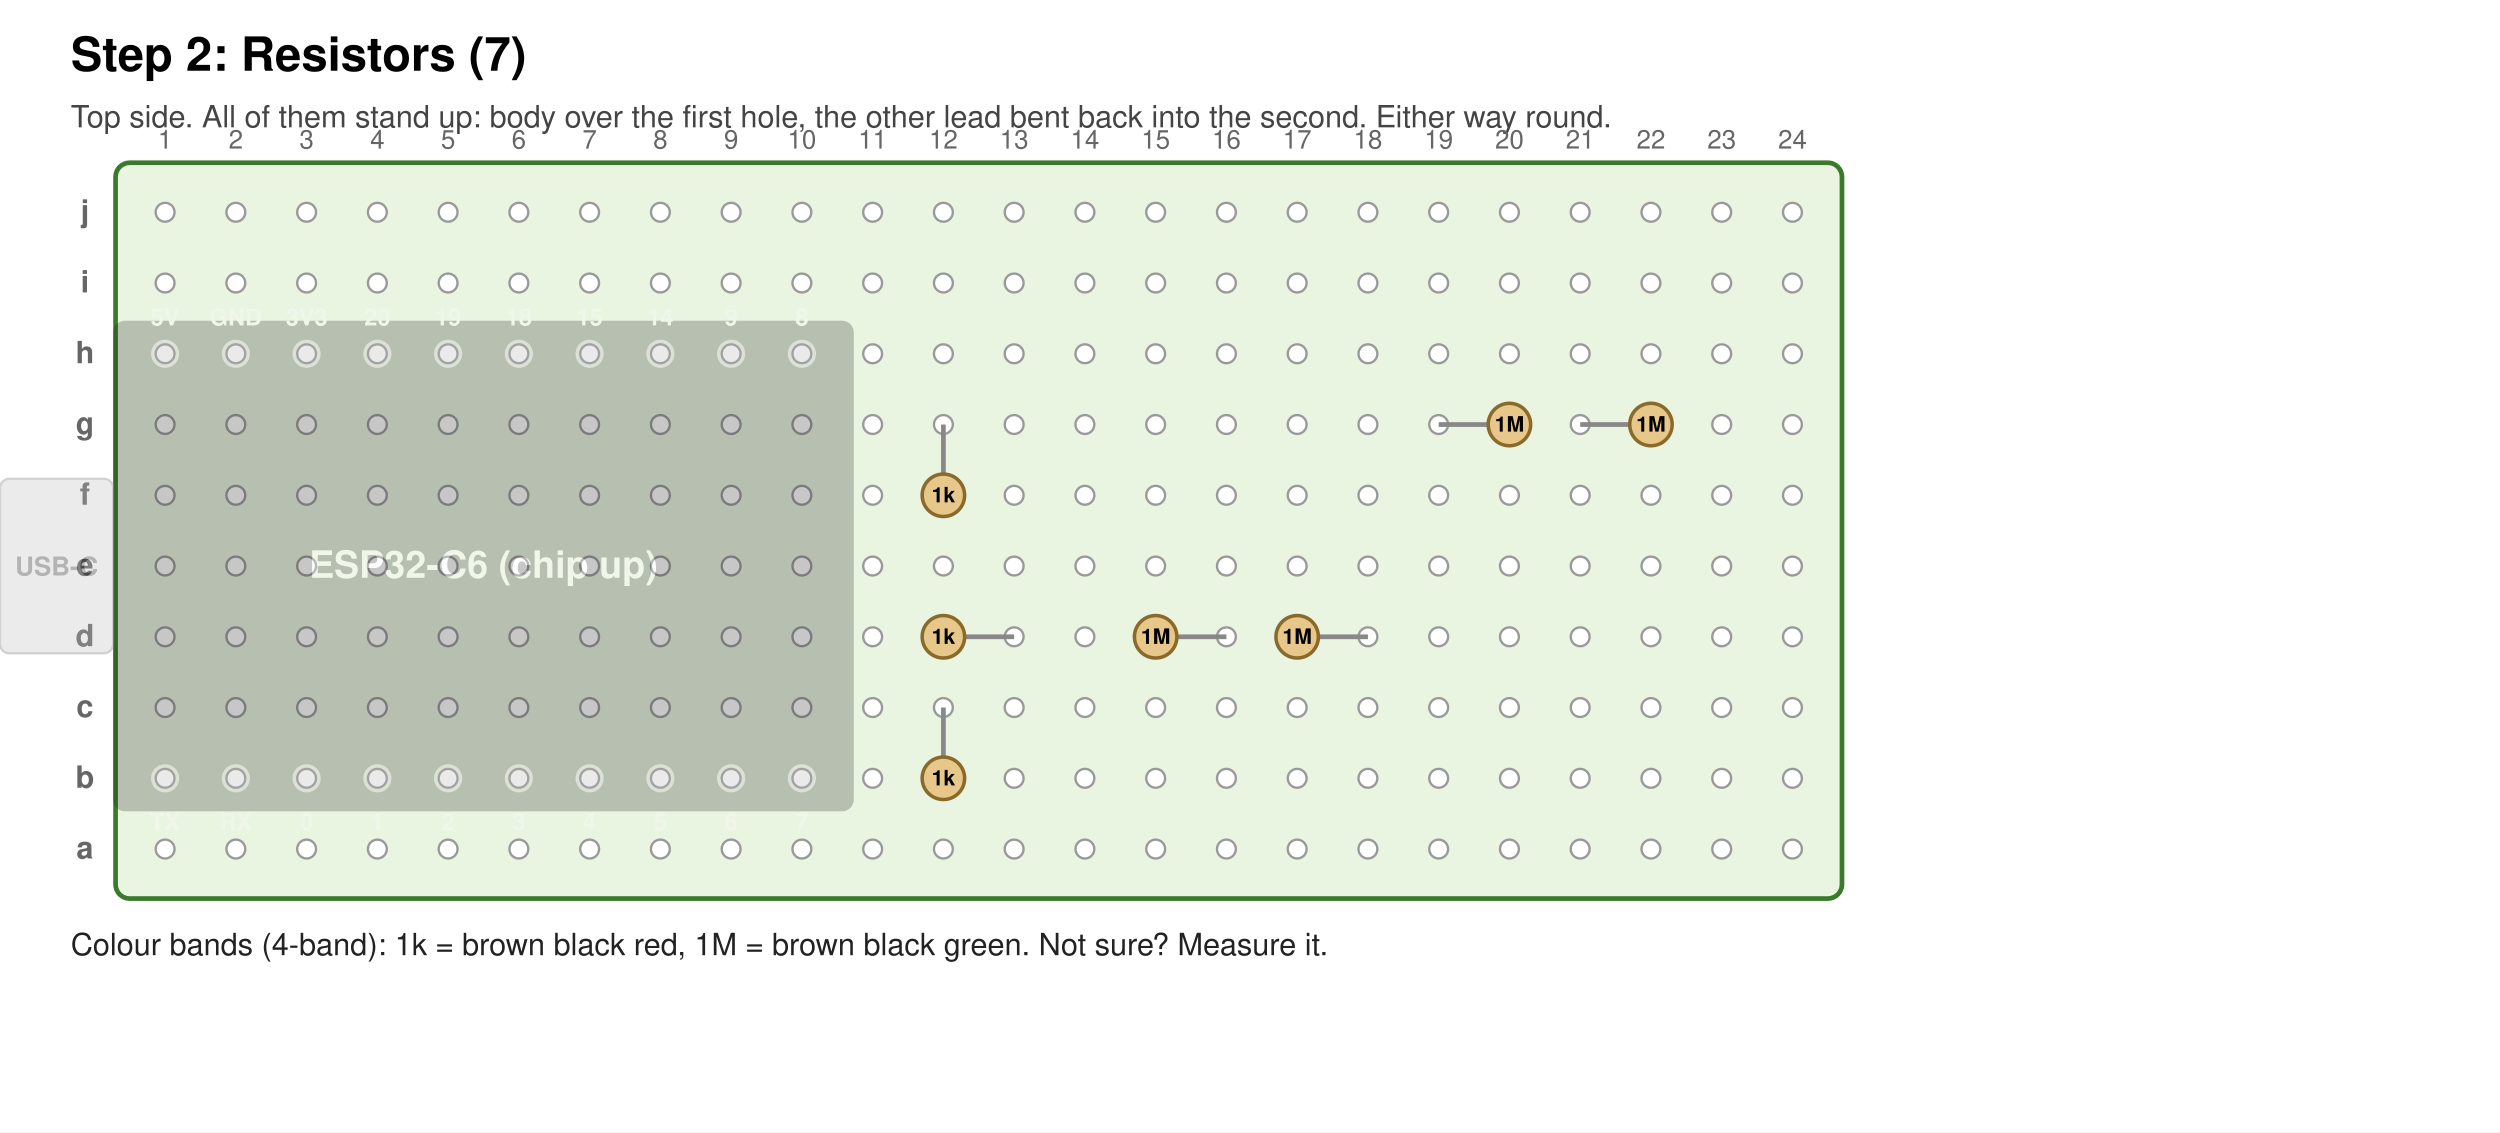
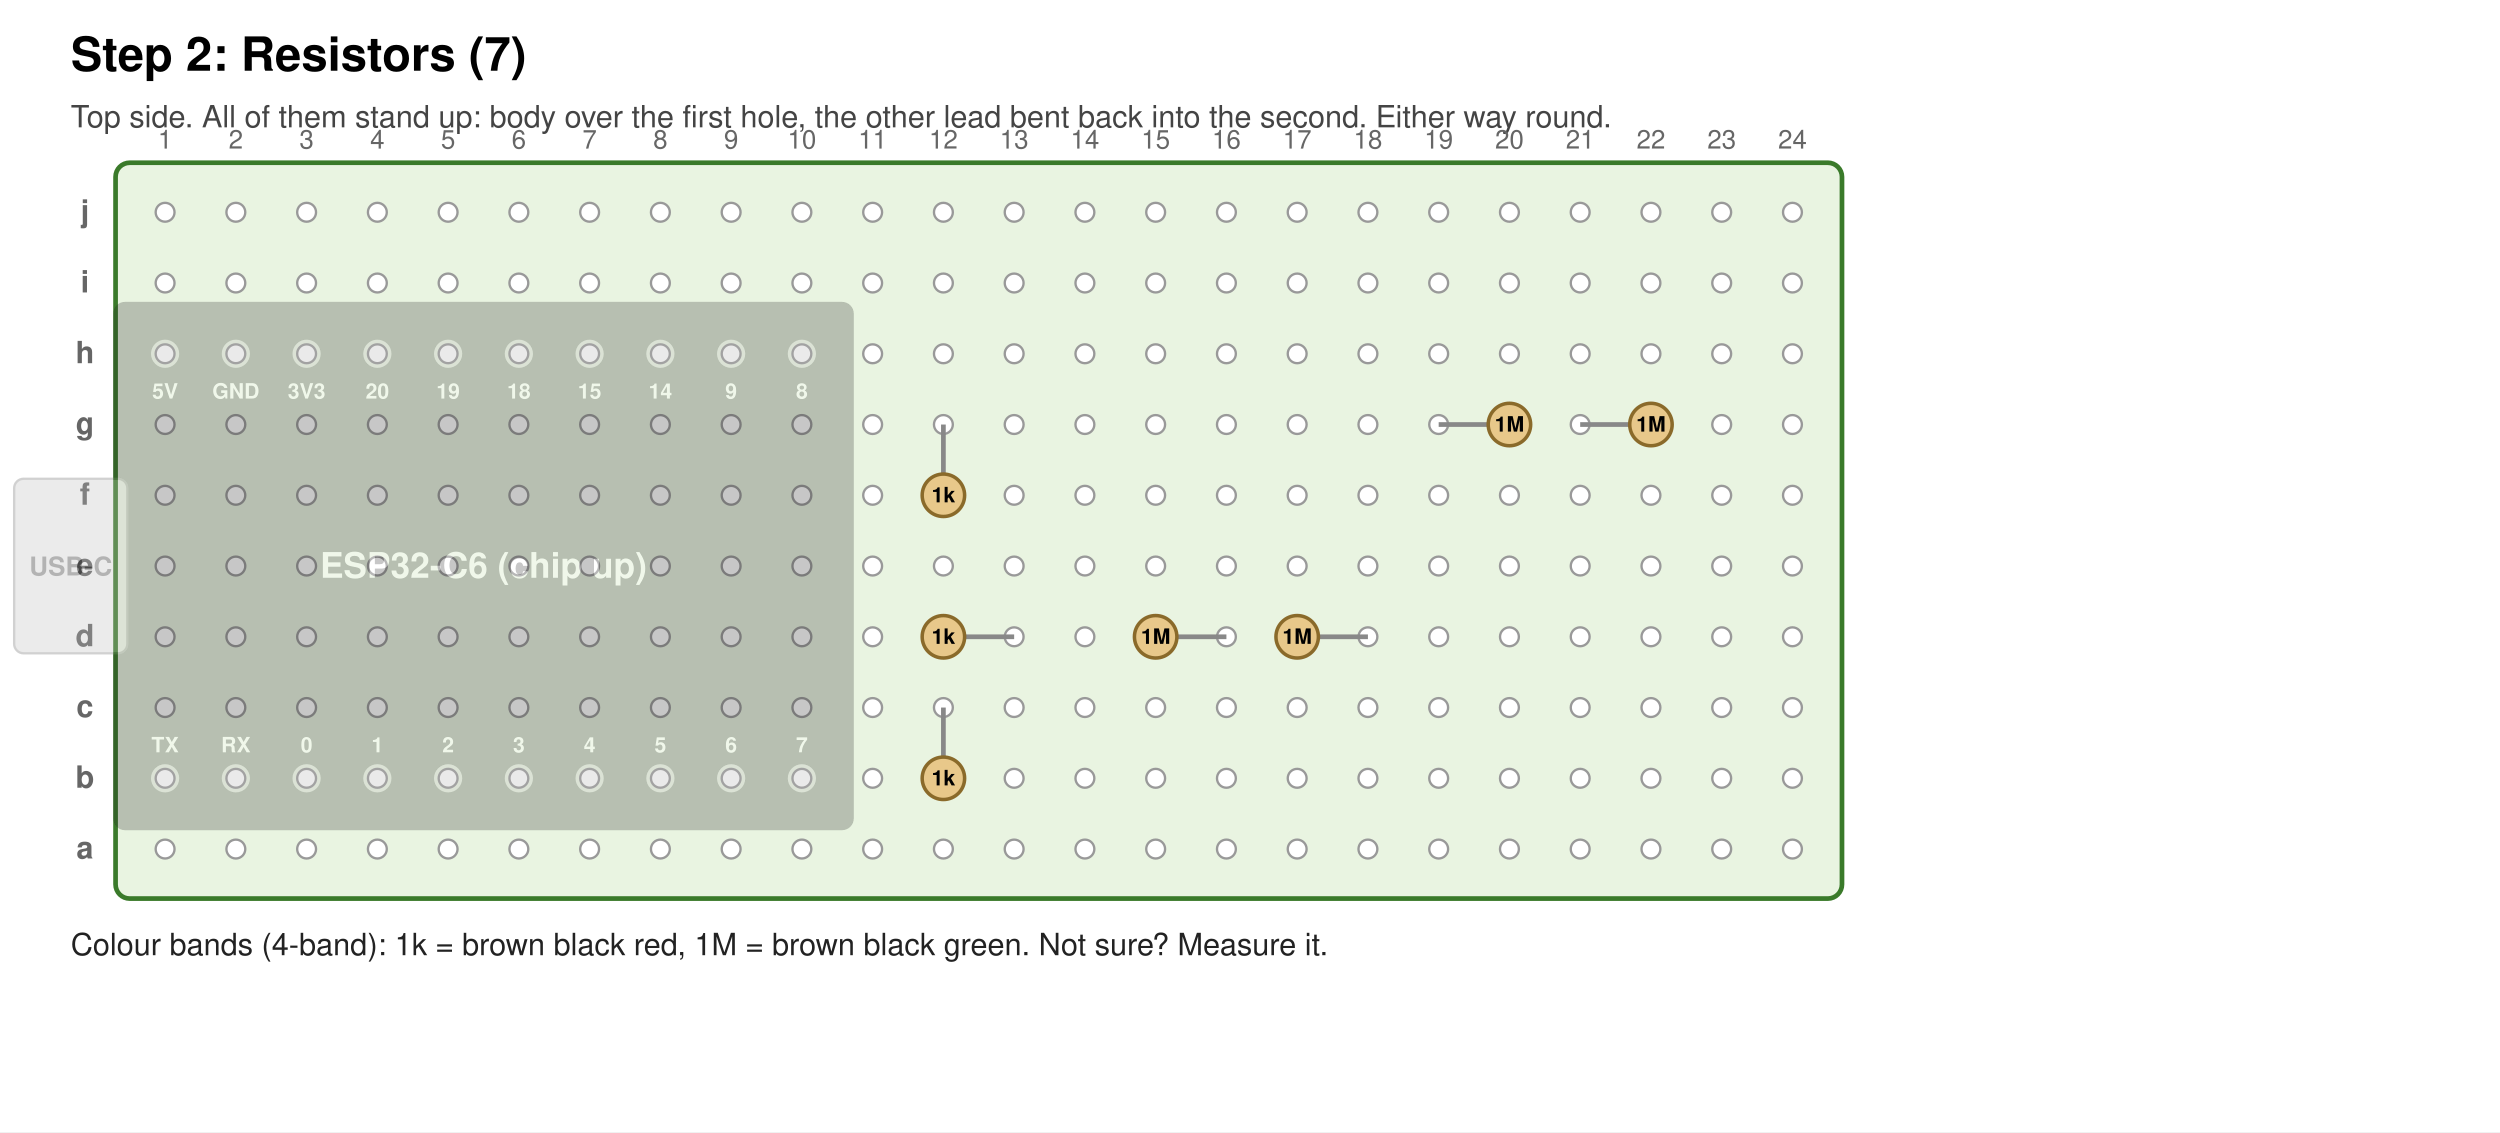
<svg xmlns="http://www.w3.org/2000/svg" width="1060" height="480" font-family="Helvetica,Arial">
  <defs>
    <filter id="mute">
      <feColorMatrix type="saturate" values="0" />
    </filter>
  </defs>
  <rect width="100%" height="100%" fill="#ffffff" />
  <text x="30" y="30" font-size="20" font-weight="bold">Step 2: Resistors (7)</text>
  <text x="30" y="54" font-size="13" fill="#444">Top side. All of them stand up: body over the first hole, the other lead bent back into the second. Either way round.</text>
  <rect x="49" y="69" width="732" height="312" rx="6" fill="#e9f4e1" stroke="#3a7a2a" stroke-width="2" />
  <text x="70" y="63" font-size="11" fill="#666" text-anchor="middle">1</text>
  <text x="100" y="63" font-size="11" fill="#666" text-anchor="middle">2</text>
  <text x="130" y="63" font-size="11" fill="#666" text-anchor="middle">3</text>
  <text x="160" y="63" font-size="11" fill="#666" text-anchor="middle">4</text>
  <text x="190" y="63" font-size="11" fill="#666" text-anchor="middle">5</text>
  <text x="220" y="63" font-size="11" fill="#666" text-anchor="middle">6</text>
  <text x="250" y="63" font-size="11" fill="#666" text-anchor="middle">7</text>
  <text x="280" y="63" font-size="11" fill="#666" text-anchor="middle">8</text>
  <text x="310" y="63" font-size="11" fill="#666" text-anchor="middle">9</text>
  <text x="340" y="63" font-size="11" fill="#666" text-anchor="middle">10</text>
  <text x="370" y="63" font-size="11" fill="#666" text-anchor="middle">11</text>
  <text x="400" y="63" font-size="11" fill="#666" text-anchor="middle">12</text>
  <text x="430" y="63" font-size="11" fill="#666" text-anchor="middle">13</text>
  <text x="460" y="63" font-size="11" fill="#666" text-anchor="middle">14</text>
  <text x="490" y="63" font-size="11" fill="#666" text-anchor="middle">15</text>
  <text x="520" y="63" font-size="11" fill="#666" text-anchor="middle">16</text>
  <text x="550" y="63" font-size="11" fill="#666" text-anchor="middle">17</text>
  <text x="580" y="63" font-size="11" fill="#666" text-anchor="middle">18</text>
  <text x="610" y="63" font-size="11" fill="#666" text-anchor="middle">19</text>
  <text x="640" y="63" font-size="11" fill="#666" text-anchor="middle">20</text>
  <text x="670" y="63" font-size="11" fill="#666" text-anchor="middle">21</text>
  <text x="700" y="63" font-size="11" fill="#666" text-anchor="middle">22</text>
  <text x="730" y="63" font-size="11" fill="#666" text-anchor="middle">23</text>
  <text x="760" y="63" font-size="11" fill="#666" text-anchor="middle">24</text>
  <text x="36" y="364" font-size="13" font-weight="bold" fill="#666" text-anchor="middle">a</text>
  <text x="36" y="334" font-size="13" font-weight="bold" fill="#666" text-anchor="middle">b</text>
  <text x="36" y="304" font-size="13" font-weight="bold" fill="#666" text-anchor="middle">c</text>
  <text x="36" y="274" font-size="13" font-weight="bold" fill="#666" text-anchor="middle">d</text>
  <text x="36" y="244" font-size="13" font-weight="bold" fill="#666" text-anchor="middle">e</text>
  <text x="36" y="214" font-size="13" font-weight="bold" fill="#666" text-anchor="middle">f</text>
  <text x="36" y="184" font-size="13" font-weight="bold" fill="#666" text-anchor="middle">g</text>
  <text x="36" y="154" font-size="13" font-weight="bold" fill="#666" text-anchor="middle">h</text>
  <text x="36" y="124" font-size="13" font-weight="bold" fill="#666" text-anchor="middle">i</text>
  <text x="36" y="94" font-size="13" font-weight="bold" fill="#666" text-anchor="middle">j</text>
  <circle cx="70" cy="360" r="4" fill="#fff" stroke="#999" />
  <circle cx="70" cy="330" r="4" fill="#fff" stroke="#999" />
  <circle cx="70" cy="300" r="4" fill="#fff" stroke="#999" />
  <circle cx="70" cy="270" r="4" fill="#fff" stroke="#999" />
  <circle cx="70" cy="240" r="4" fill="#fff" stroke="#999" />
  <circle cx="70" cy="210" r="4" fill="#fff" stroke="#999" />
  <circle cx="70" cy="180" r="4" fill="#fff" stroke="#999" />
  <circle cx="70" cy="150" r="4" fill="#fff" stroke="#999" />
  <circle cx="70" cy="120" r="4" fill="#fff" stroke="#999" />
  <circle cx="70" cy="90" r="4" fill="#fff" stroke="#999" />
  <circle cx="100" cy="360" r="4" fill="#fff" stroke="#999" />
  <circle cx="100" cy="330" r="4" fill="#fff" stroke="#999" />
  <circle cx="100" cy="300" r="4" fill="#fff" stroke="#999" />
  <circle cx="100" cy="270" r="4" fill="#fff" stroke="#999" />
  <circle cx="100" cy="240" r="4" fill="#fff" stroke="#999" />
  <circle cx="100" cy="210" r="4" fill="#fff" stroke="#999" />
  <circle cx="100" cy="180" r="4" fill="#fff" stroke="#999" />
  <circle cx="100" cy="150" r="4" fill="#fff" stroke="#999" />
  <circle cx="100" cy="120" r="4" fill="#fff" stroke="#999" />
  <circle cx="100" cy="90" r="4" fill="#fff" stroke="#999" />
  <circle cx="130" cy="360" r="4" fill="#fff" stroke="#999" />
  <circle cx="130" cy="330" r="4" fill="#fff" stroke="#999" />
  <circle cx="130" cy="300" r="4" fill="#fff" stroke="#999" />
  <circle cx="130" cy="270" r="4" fill="#fff" stroke="#999" />
  <circle cx="130" cy="240" r="4" fill="#fff" stroke="#999" />
  <circle cx="130" cy="210" r="4" fill="#fff" stroke="#999" />
  <circle cx="130" cy="180" r="4" fill="#fff" stroke="#999" />
  <circle cx="130" cy="150" r="4" fill="#fff" stroke="#999" />
  <circle cx="130" cy="120" r="4" fill="#fff" stroke="#999" />
  <circle cx="130" cy="90" r="4" fill="#fff" stroke="#999" />
  <circle cx="160" cy="360" r="4" fill="#fff" stroke="#999" />
  <circle cx="160" cy="330" r="4" fill="#fff" stroke="#999" />
  <circle cx="160" cy="300" r="4" fill="#fff" stroke="#999" />
  <circle cx="160" cy="270" r="4" fill="#fff" stroke="#999" />
  <circle cx="160" cy="240" r="4" fill="#fff" stroke="#999" />
  <circle cx="160" cy="210" r="4" fill="#fff" stroke="#999" />
  <circle cx="160" cy="180" r="4" fill="#fff" stroke="#999" />
  <circle cx="160" cy="150" r="4" fill="#fff" stroke="#999" />
  <circle cx="160" cy="120" r="4" fill="#fff" stroke="#999" />
  <circle cx="160" cy="90" r="4" fill="#fff" stroke="#999" />
  <circle cx="190" cy="360" r="4" fill="#fff" stroke="#999" />
  <circle cx="190" cy="330" r="4" fill="#fff" stroke="#999" />
  <circle cx="190" cy="300" r="4" fill="#fff" stroke="#999" />
  <circle cx="190" cy="270" r="4" fill="#fff" stroke="#999" />
  <circle cx="190" cy="240" r="4" fill="#fff" stroke="#999" />
  <circle cx="190" cy="210" r="4" fill="#fff" stroke="#999" />
  <circle cx="190" cy="180" r="4" fill="#fff" stroke="#999" />
  <circle cx="190" cy="150" r="4" fill="#fff" stroke="#999" />
  <circle cx="190" cy="120" r="4" fill="#fff" stroke="#999" />
  <circle cx="190" cy="90" r="4" fill="#fff" stroke="#999" />
  <circle cx="220" cy="360" r="4" fill="#fff" stroke="#999" />
  <circle cx="220" cy="330" r="4" fill="#fff" stroke="#999" />
  <circle cx="220" cy="300" r="4" fill="#fff" stroke="#999" />
  <circle cx="220" cy="270" r="4" fill="#fff" stroke="#999" />
  <circle cx="220" cy="240" r="4" fill="#fff" stroke="#999" />
  <circle cx="220" cy="210" r="4" fill="#fff" stroke="#999" />
  <circle cx="220" cy="180" r="4" fill="#fff" stroke="#999" />
  <circle cx="220" cy="150" r="4" fill="#fff" stroke="#999" />
  <circle cx="220" cy="120" r="4" fill="#fff" stroke="#999" />
  <circle cx="220" cy="90" r="4" fill="#fff" stroke="#999" />
  <circle cx="250" cy="360" r="4" fill="#fff" stroke="#999" />
  <circle cx="250" cy="330" r="4" fill="#fff" stroke="#999" />
  <circle cx="250" cy="300" r="4" fill="#fff" stroke="#999" />
  <circle cx="250" cy="270" r="4" fill="#fff" stroke="#999" />
  <circle cx="250" cy="240" r="4" fill="#fff" stroke="#999" />
  <circle cx="250" cy="210" r="4" fill="#fff" stroke="#999" />
  <circle cx="250" cy="180" r="4" fill="#fff" stroke="#999" />
  <circle cx="250" cy="150" r="4" fill="#fff" stroke="#999" />
  <circle cx="250" cy="120" r="4" fill="#fff" stroke="#999" />
  <circle cx="250" cy="90" r="4" fill="#fff" stroke="#999" />
  <circle cx="280" cy="360" r="4" fill="#fff" stroke="#999" />
  <circle cx="280" cy="330" r="4" fill="#fff" stroke="#999" />
  <circle cx="280" cy="300" r="4" fill="#fff" stroke="#999" />
  <circle cx="280" cy="270" r="4" fill="#fff" stroke="#999" />
  <circle cx="280" cy="240" r="4" fill="#fff" stroke="#999" />
  <circle cx="280" cy="210" r="4" fill="#fff" stroke="#999" />
  <circle cx="280" cy="180" r="4" fill="#fff" stroke="#999" />
  <circle cx="280" cy="150" r="4" fill="#fff" stroke="#999" />
  <circle cx="280" cy="120" r="4" fill="#fff" stroke="#999" />
  <circle cx="280" cy="90" r="4" fill="#fff" stroke="#999" />
  <circle cx="310" cy="360" r="4" fill="#fff" stroke="#999" />
  <circle cx="310" cy="330" r="4" fill="#fff" stroke="#999" />
  <circle cx="310" cy="300" r="4" fill="#fff" stroke="#999" />
  <circle cx="310" cy="270" r="4" fill="#fff" stroke="#999" />
  <circle cx="310" cy="240" r="4" fill="#fff" stroke="#999" />
  <circle cx="310" cy="210" r="4" fill="#fff" stroke="#999" />
  <circle cx="310" cy="180" r="4" fill="#fff" stroke="#999" />
  <circle cx="310" cy="150" r="4" fill="#fff" stroke="#999" />
  <circle cx="310" cy="120" r="4" fill="#fff" stroke="#999" />
  <circle cx="310" cy="90" r="4" fill="#fff" stroke="#999" />
  <circle cx="340" cy="360" r="4" fill="#fff" stroke="#999" />
  <circle cx="340" cy="330" r="4" fill="#fff" stroke="#999" />
  <circle cx="340" cy="300" r="4" fill="#fff" stroke="#999" />
  <circle cx="340" cy="270" r="4" fill="#fff" stroke="#999" />
  <circle cx="340" cy="240" r="4" fill="#fff" stroke="#999" />
  <circle cx="340" cy="210" r="4" fill="#fff" stroke="#999" />
  <circle cx="340" cy="180" r="4" fill="#fff" stroke="#999" />
  <circle cx="340" cy="150" r="4" fill="#fff" stroke="#999" />
  <circle cx="340" cy="120" r="4" fill="#fff" stroke="#999" />
  <circle cx="340" cy="90" r="4" fill="#fff" stroke="#999" />
  <circle cx="370" cy="360" r="4" fill="#fff" stroke="#999" />
  <circle cx="370" cy="330" r="4" fill="#fff" stroke="#999" />
  <circle cx="370" cy="300" r="4" fill="#fff" stroke="#999" />
  <circle cx="370" cy="270" r="4" fill="#fff" stroke="#999" />
  <circle cx="370" cy="240" r="4" fill="#fff" stroke="#999" />
  <circle cx="370" cy="210" r="4" fill="#fff" stroke="#999" />
  <circle cx="370" cy="180" r="4" fill="#fff" stroke="#999" />
  <circle cx="370" cy="150" r="4" fill="#fff" stroke="#999" />
  <circle cx="370" cy="120" r="4" fill="#fff" stroke="#999" />
  <circle cx="370" cy="90" r="4" fill="#fff" stroke="#999" />
  <circle cx="400" cy="360" r="4" fill="#fff" stroke="#999" />
  <circle cx="400" cy="330" r="4" fill="#fff" stroke="#999" />
  <circle cx="400" cy="300" r="4" fill="#fff" stroke="#999" />
  <circle cx="400" cy="270" r="4" fill="#fff" stroke="#999" />
  <circle cx="400" cy="240" r="4" fill="#fff" stroke="#999" />
  <circle cx="400" cy="210" r="4" fill="#fff" stroke="#999" />
  <circle cx="400" cy="180" r="4" fill="#fff" stroke="#999" />
  <circle cx="400" cy="150" r="4" fill="#fff" stroke="#999" />
  <circle cx="400" cy="120" r="4" fill="#fff" stroke="#999" />
  <circle cx="400" cy="90" r="4" fill="#fff" stroke="#999" />
  <circle cx="430" cy="360" r="4" fill="#fff" stroke="#999" />
  <circle cx="430" cy="330" r="4" fill="#fff" stroke="#999" />
  <circle cx="430" cy="300" r="4" fill="#fff" stroke="#999" />
  <circle cx="430" cy="270" r="4" fill="#fff" stroke="#999" />
  <circle cx="430" cy="240" r="4" fill="#fff" stroke="#999" />
  <circle cx="430" cy="210" r="4" fill="#fff" stroke="#999" />
  <circle cx="430" cy="180" r="4" fill="#fff" stroke="#999" />
  <circle cx="430" cy="150" r="4" fill="#fff" stroke="#999" />
  <circle cx="430" cy="120" r="4" fill="#fff" stroke="#999" />
  <circle cx="430" cy="90" r="4" fill="#fff" stroke="#999" />
  <circle cx="460" cy="360" r="4" fill="#fff" stroke="#999" />
  <circle cx="460" cy="330" r="4" fill="#fff" stroke="#999" />
  <circle cx="460" cy="300" r="4" fill="#fff" stroke="#999" />
  <circle cx="460" cy="270" r="4" fill="#fff" stroke="#999" />
  <circle cx="460" cy="240" r="4" fill="#fff" stroke="#999" />
  <circle cx="460" cy="210" r="4" fill="#fff" stroke="#999" />
  <circle cx="460" cy="180" r="4" fill="#fff" stroke="#999" />
  <circle cx="460" cy="150" r="4" fill="#fff" stroke="#999" />
  <circle cx="460" cy="120" r="4" fill="#fff" stroke="#999" />
  <circle cx="460" cy="90" r="4" fill="#fff" stroke="#999" />
  <circle cx="490" cy="360" r="4" fill="#fff" stroke="#999" />
  <circle cx="490" cy="330" r="4" fill="#fff" stroke="#999" />
  <circle cx="490" cy="300" r="4" fill="#fff" stroke="#999" />
  <circle cx="490" cy="270" r="4" fill="#fff" stroke="#999" />
  <circle cx="490" cy="240" r="4" fill="#fff" stroke="#999" />
  <circle cx="490" cy="210" r="4" fill="#fff" stroke="#999" />
  <circle cx="490" cy="180" r="4" fill="#fff" stroke="#999" />
  <circle cx="490" cy="150" r="4" fill="#fff" stroke="#999" />
  <circle cx="490" cy="120" r="4" fill="#fff" stroke="#999" />
  <circle cx="490" cy="90" r="4" fill="#fff" stroke="#999" />
  <circle cx="520" cy="360" r="4" fill="#fff" stroke="#999" />
  <circle cx="520" cy="330" r="4" fill="#fff" stroke="#999" />
  <circle cx="520" cy="300" r="4" fill="#fff" stroke="#999" />
  <circle cx="520" cy="270" r="4" fill="#fff" stroke="#999" />
  <circle cx="520" cy="240" r="4" fill="#fff" stroke="#999" />
  <circle cx="520" cy="210" r="4" fill="#fff" stroke="#999" />
  <circle cx="520" cy="180" r="4" fill="#fff" stroke="#999" />
  <circle cx="520" cy="150" r="4" fill="#fff" stroke="#999" />
  <circle cx="520" cy="120" r="4" fill="#fff" stroke="#999" />
  <circle cx="520" cy="90" r="4" fill="#fff" stroke="#999" />
  <circle cx="550" cy="360" r="4" fill="#fff" stroke="#999" />
  <circle cx="550" cy="330" r="4" fill="#fff" stroke="#999" />
  <circle cx="550" cy="300" r="4" fill="#fff" stroke="#999" />
  <circle cx="550" cy="270" r="4" fill="#fff" stroke="#999" />
  <circle cx="550" cy="240" r="4" fill="#fff" stroke="#999" />
  <circle cx="550" cy="210" r="4" fill="#fff" stroke="#999" />
  <circle cx="550" cy="180" r="4" fill="#fff" stroke="#999" />
  <circle cx="550" cy="150" r="4" fill="#fff" stroke="#999" />
  <circle cx="550" cy="120" r="4" fill="#fff" stroke="#999" />
  <circle cx="550" cy="90" r="4" fill="#fff" stroke="#999" />
  <circle cx="580" cy="360" r="4" fill="#fff" stroke="#999" />
  <circle cx="580" cy="330" r="4" fill="#fff" stroke="#999" />
  <circle cx="580" cy="300" r="4" fill="#fff" stroke="#999" />
  <circle cx="580" cy="270" r="4" fill="#fff" stroke="#999" />
  <circle cx="580" cy="240" r="4" fill="#fff" stroke="#999" />
  <circle cx="580" cy="210" r="4" fill="#fff" stroke="#999" />
  <circle cx="580" cy="180" r="4" fill="#fff" stroke="#999" />
  <circle cx="580" cy="150" r="4" fill="#fff" stroke="#999" />
  <circle cx="580" cy="120" r="4" fill="#fff" stroke="#999" />
  <circle cx="580" cy="90" r="4" fill="#fff" stroke="#999" />
  <circle cx="610" cy="360" r="4" fill="#fff" stroke="#999" />
  <circle cx="610" cy="330" r="4" fill="#fff" stroke="#999" />
  <circle cx="610" cy="300" r="4" fill="#fff" stroke="#999" />
  <circle cx="610" cy="270" r="4" fill="#fff" stroke="#999" />
  <circle cx="610" cy="240" r="4" fill="#fff" stroke="#999" />
  <circle cx="610" cy="210" r="4" fill="#fff" stroke="#999" />
  <circle cx="610" cy="180" r="4" fill="#fff" stroke="#999" />
  <circle cx="610" cy="150" r="4" fill="#fff" stroke="#999" />
  <circle cx="610" cy="120" r="4" fill="#fff" stroke="#999" />
  <circle cx="610" cy="90" r="4" fill="#fff" stroke="#999" />
  <circle cx="640" cy="360" r="4" fill="#fff" stroke="#999" />
  <circle cx="640" cy="330" r="4" fill="#fff" stroke="#999" />
  <circle cx="640" cy="300" r="4" fill="#fff" stroke="#999" />
  <circle cx="640" cy="270" r="4" fill="#fff" stroke="#999" />
  <circle cx="640" cy="240" r="4" fill="#fff" stroke="#999" />
  <circle cx="640" cy="210" r="4" fill="#fff" stroke="#999" />
  <circle cx="640" cy="180" r="4" fill="#fff" stroke="#999" />
  <circle cx="640" cy="150" r="4" fill="#fff" stroke="#999" />
  <circle cx="640" cy="120" r="4" fill="#fff" stroke="#999" />
  <circle cx="640" cy="90" r="4" fill="#fff" stroke="#999" />
  <circle cx="670" cy="360" r="4" fill="#fff" stroke="#999" />
  <circle cx="670" cy="330" r="4" fill="#fff" stroke="#999" />
  <circle cx="670" cy="300" r="4" fill="#fff" stroke="#999" />
  <circle cx="670" cy="270" r="4" fill="#fff" stroke="#999" />
  <circle cx="670" cy="240" r="4" fill="#fff" stroke="#999" />
  <circle cx="670" cy="210" r="4" fill="#fff" stroke="#999" />
  <circle cx="670" cy="180" r="4" fill="#fff" stroke="#999" />
  <circle cx="670" cy="150" r="4" fill="#fff" stroke="#999" />
  <circle cx="670" cy="120" r="4" fill="#fff" stroke="#999" />
  <circle cx="670" cy="90" r="4" fill="#fff" stroke="#999" />
  <circle cx="700" cy="360" r="4" fill="#fff" stroke="#999" />
  <circle cx="700" cy="330" r="4" fill="#fff" stroke="#999" />
  <circle cx="700" cy="300" r="4" fill="#fff" stroke="#999" />
  <circle cx="700" cy="270" r="4" fill="#fff" stroke="#999" />
  <circle cx="700" cy="240" r="4" fill="#fff" stroke="#999" />
  <circle cx="700" cy="210" r="4" fill="#fff" stroke="#999" />
  <circle cx="700" cy="180" r="4" fill="#fff" stroke="#999" />
  <circle cx="700" cy="150" r="4" fill="#fff" stroke="#999" />
  <circle cx="700" cy="120" r="4" fill="#fff" stroke="#999" />
  <circle cx="700" cy="90" r="4" fill="#fff" stroke="#999" />
  <circle cx="730" cy="360" r="4" fill="#fff" stroke="#999" />
  <circle cx="730" cy="330" r="4" fill="#fff" stroke="#999" />
  <circle cx="730" cy="300" r="4" fill="#fff" stroke="#999" />
  <circle cx="730" cy="270" r="4" fill="#fff" stroke="#999" />
  <circle cx="730" cy="240" r="4" fill="#fff" stroke="#999" />
  <circle cx="730" cy="210" r="4" fill="#fff" stroke="#999" />
  <circle cx="730" cy="180" r="4" fill="#fff" stroke="#999" />
  <circle cx="730" cy="150" r="4" fill="#fff" stroke="#999" />
  <circle cx="730" cy="120" r="4" fill="#fff" stroke="#999" />
  <circle cx="730" cy="90" r="4" fill="#fff" stroke="#999" />
  <circle cx="760" cy="360" r="4" fill="#fff" stroke="#999" />
  <circle cx="760" cy="330" r="4" fill="#fff" stroke="#999" />
  <circle cx="760" cy="300" r="4" fill="#fff" stroke="#999" />
  <circle cx="760" cy="270" r="4" fill="#fff" stroke="#999" />
  <circle cx="760" cy="240" r="4" fill="#fff" stroke="#999" />
  <circle cx="760" cy="210" r="4" fill="#fff" stroke="#999" />
  <circle cx="760" cy="180" r="4" fill="#fff" stroke="#999" />
  <circle cx="760" cy="150" r="4" fill="#fff" stroke="#999" />
  <circle cx="760" cy="120" r="4" fill="#fff" stroke="#999" />
  <circle cx="760" cy="90" r="4" fill="#fff" stroke="#999" />
  <g filter="url(#mute)" opacity="0.3">
-     <rect x="48" y="136" width="314" height="208" rx="5" fill="#1b1b1b" opacity="0.85" />
-     <rect x="0" y="203" width="48" height="74" rx="4" fill="#bbb" stroke="#666" />
-     <text x="24" y="244" font-size="11" text-anchor="middle" font-weight="bold">USB-C</text>
+     <rect x="48" y="128" width="314" height="224" rx="5" fill="#1b1b1b" opacity="0.85" />
+     <rect x="6" y="203" width="48" height="74" rx="4" fill="#bbb" stroke="#666" />
+     <text x="30" y="244" font-size="11" text-anchor="middle" font-weight="bold">USB-C</text>
    <circle cx="70" cy="330" r="6" fill="#e0b040" />
-     <text x="70" y="352" font-size="10" fill="#fff" text-anchor="middle" font-weight="bold">TX</text>
+     <text x="70" y="319" font-size="9" fill="#fff" text-anchor="middle" font-weight="bold">TX</text>
    <circle cx="100" cy="330" r="6" fill="#e0b040" />
-     <text x="100" y="352" font-size="10" fill="#fff" text-anchor="middle" font-weight="bold">RX</text>
+     <text x="100" y="319" font-size="9" fill="#fff" text-anchor="middle" font-weight="bold">RX</text>
    <circle cx="130" cy="330" r="6" fill="#e0b040" />
-     <text x="130" y="352" font-size="10" fill="#fff" text-anchor="middle" font-weight="bold">0</text>
+     <text x="130" y="319" font-size="9" fill="#fff" text-anchor="middle" font-weight="bold">0</text>
    <circle cx="160" cy="330" r="6" fill="#e0b040" />
-     <text x="160" y="352" font-size="10" fill="#fff" text-anchor="middle" font-weight="bold">1</text>
+     <text x="160" y="319" font-size="9" fill="#fff" text-anchor="middle" font-weight="bold">1</text>
    <circle cx="190" cy="330" r="6" fill="#e0b040" />
-     <text x="190" y="352" font-size="10" fill="#fff" text-anchor="middle" font-weight="bold">2</text>
+     <text x="190" y="319" font-size="9" fill="#fff" text-anchor="middle" font-weight="bold">2</text>
    <circle cx="220" cy="330" r="6" fill="#e0b040" />
-     <text x="220" y="352" font-size="10" fill="#fff" text-anchor="middle" font-weight="bold">3</text>
+     <text x="220" y="319" font-size="9" fill="#fff" text-anchor="middle" font-weight="bold">3</text>
    <circle cx="250" cy="330" r="6" fill="#e0b040" />
-     <text x="250" y="352" font-size="10" fill="#fff" text-anchor="middle" font-weight="bold">4</text>
+     <text x="250" y="319" font-size="9" fill="#fff" text-anchor="middle" font-weight="bold">4</text>
    <circle cx="280" cy="330" r="6" fill="#e0b040" />
-     <text x="280" y="352" font-size="10" fill="#fff" text-anchor="middle" font-weight="bold">5</text>
+     <text x="280" y="319" font-size="9" fill="#fff" text-anchor="middle" font-weight="bold">5</text>
    <circle cx="310" cy="330" r="6" fill="#e0b040" />
-     <text x="310" y="352" font-size="10" fill="#fff" text-anchor="middle" font-weight="bold">6</text>
+     <text x="310" y="319" font-size="9" fill="#fff" text-anchor="middle" font-weight="bold">6</text>
    <circle cx="340" cy="330" r="6" fill="#e0b040" />
-     <text x="340" y="352" font-size="10" fill="#fff" text-anchor="middle" font-weight="bold">7</text>
+     <text x="340" y="319" font-size="9" fill="#fff" text-anchor="middle" font-weight="bold">7</text>
    <circle cx="70" cy="150" r="6" fill="#e0b040" />
-     <text x="70" y="138" font-size="10" fill="#fff" text-anchor="middle" font-weight="bold">5V</text>
+     <text x="70" y="169" font-size="9" fill="#fff" text-anchor="middle" font-weight="bold">5V</text>
    <circle cx="100" cy="150" r="6" fill="#e0b040" />
-     <text x="100" y="138" font-size="10" fill="#fff" text-anchor="middle" font-weight="bold">GND</text>
+     <text x="100" y="169" font-size="9" fill="#fff" text-anchor="middle" font-weight="bold">GND</text>
    <circle cx="130" cy="150" r="6" fill="#e0b040" />
-     <text x="130" y="138" font-size="10" fill="#fff" text-anchor="middle" font-weight="bold">3V3</text>
+     <text x="130" y="169" font-size="9" fill="#fff" text-anchor="middle" font-weight="bold">3V3</text>
    <circle cx="160" cy="150" r="6" fill="#e0b040" />
-     <text x="160" y="138" font-size="10" fill="#fff" text-anchor="middle" font-weight="bold">20</text>
+     <text x="160" y="169" font-size="9" fill="#fff" text-anchor="middle" font-weight="bold">20</text>
    <circle cx="190" cy="150" r="6" fill="#e0b040" />
-     <text x="190" y="138" font-size="10" fill="#fff" text-anchor="middle" font-weight="bold">19</text>
+     <text x="190" y="169" font-size="9" fill="#fff" text-anchor="middle" font-weight="bold">19</text>
    <circle cx="220" cy="150" r="6" fill="#e0b040" />
-     <text x="220" y="138" font-size="10" fill="#fff" text-anchor="middle" font-weight="bold">18</text>
+     <text x="220" y="169" font-size="9" fill="#fff" text-anchor="middle" font-weight="bold">18</text>
    <circle cx="250" cy="150" r="6" fill="#e0b040" />
-     <text x="250" y="138" font-size="10" fill="#fff" text-anchor="middle" font-weight="bold">15</text>
+     <text x="250" y="169" font-size="9" fill="#fff" text-anchor="middle" font-weight="bold">15</text>
    <circle cx="280" cy="150" r="6" fill="#e0b040" />
-     <text x="280" y="138" font-size="10" fill="#fff" text-anchor="middle" font-weight="bold">14</text>
+     <text x="280" y="169" font-size="9" fill="#fff" text-anchor="middle" font-weight="bold">14</text>
    <circle cx="310" cy="150" r="6" fill="#e0b040" />
-     <text x="310" y="138" font-size="10" fill="#fff" text-anchor="middle" font-weight="bold">9</text>
+     <text x="310" y="169" font-size="9" fill="#fff" text-anchor="middle" font-weight="bold">9</text>
    <circle cx="340" cy="150" r="6" fill="#e0b040" />
-     <text x="340" y="138" font-size="10" fill="#fff" text-anchor="middle" font-weight="bold">8</text>
-     <text x="205" y="245" font-size="16" fill="#fff" text-anchor="middle" font-weight="bold">ESP32-C6 (chip up)</text>
+     <text x="340" y="169" font-size="9" fill="#fff" text-anchor="middle" font-weight="bold">8</text>
+     <text x="205" y="245" font-size="15" fill="#fff" text-anchor="middle" font-weight="bold">ESP32-C6 (chip up)</text>
  </g>
  <line x1="490" y1="270" x2="520" y2="270" stroke="#888" stroke-width="2" />
  <circle cx="490" cy="270" r="9" fill="#e8c88a" stroke="#8a6a2a" stroke-width="1.5" />
  <text x="490" y="273" font-size="9" text-anchor="middle" font-weight="bold">1M</text>
  <line x1="550" y1="270" x2="580" y2="270" stroke="#888" stroke-width="2" />
  <circle cx="550" cy="270" r="9" fill="#e8c88a" stroke="#8a6a2a" stroke-width="1.5" />
  <text x="550" y="273" font-size="9" text-anchor="middle" font-weight="bold">1M</text>
  <line x1="700" y1="180" x2="670" y2="180" stroke="#888" stroke-width="2" />
  <circle cx="700" cy="180" r="9" fill="#e8c88a" stroke="#8a6a2a" stroke-width="1.5" />
  <text x="700" y="183" font-size="9" text-anchor="middle" font-weight="bold">1M</text>
  <line x1="640" y1="180" x2="610" y2="180" stroke="#888" stroke-width="2" />
  <circle cx="640" cy="180" r="9" fill="#e8c88a" stroke="#8a6a2a" stroke-width="1.5" />
  <text x="640" y="183" font-size="9" text-anchor="middle" font-weight="bold">1M</text>
  <line x1="400" y1="330" x2="400" y2="300" stroke="#888" stroke-width="2" />
  <circle cx="400" cy="330" r="9" fill="#e8c88a" stroke="#8a6a2a" stroke-width="1.5" />
  <text x="400" y="333" font-size="9" text-anchor="middle" font-weight="bold">1k</text>
  <line x1="400" y1="270" x2="430" y2="270" stroke="#888" stroke-width="2" />
  <circle cx="400" cy="270" r="9" fill="#e8c88a" stroke="#8a6a2a" stroke-width="1.5" />
  <text x="400" y="273" font-size="9" text-anchor="middle" font-weight="bold">1k</text>
  <line x1="400" y1="210" x2="400" y2="180" stroke="#888" stroke-width="2" />
  <circle cx="400" cy="210" r="9" fill="#e8c88a" stroke="#8a6a2a" stroke-width="1.5" />
  <text x="400" y="213" font-size="9" text-anchor="middle" font-weight="bold">1k</text>
  <text x="30" y="405" font-size="13" fill="#222">Colour bands (4-band): 1k = brown black red, 1M = brown black green. Not sure? Measure it.</text>
</svg>
